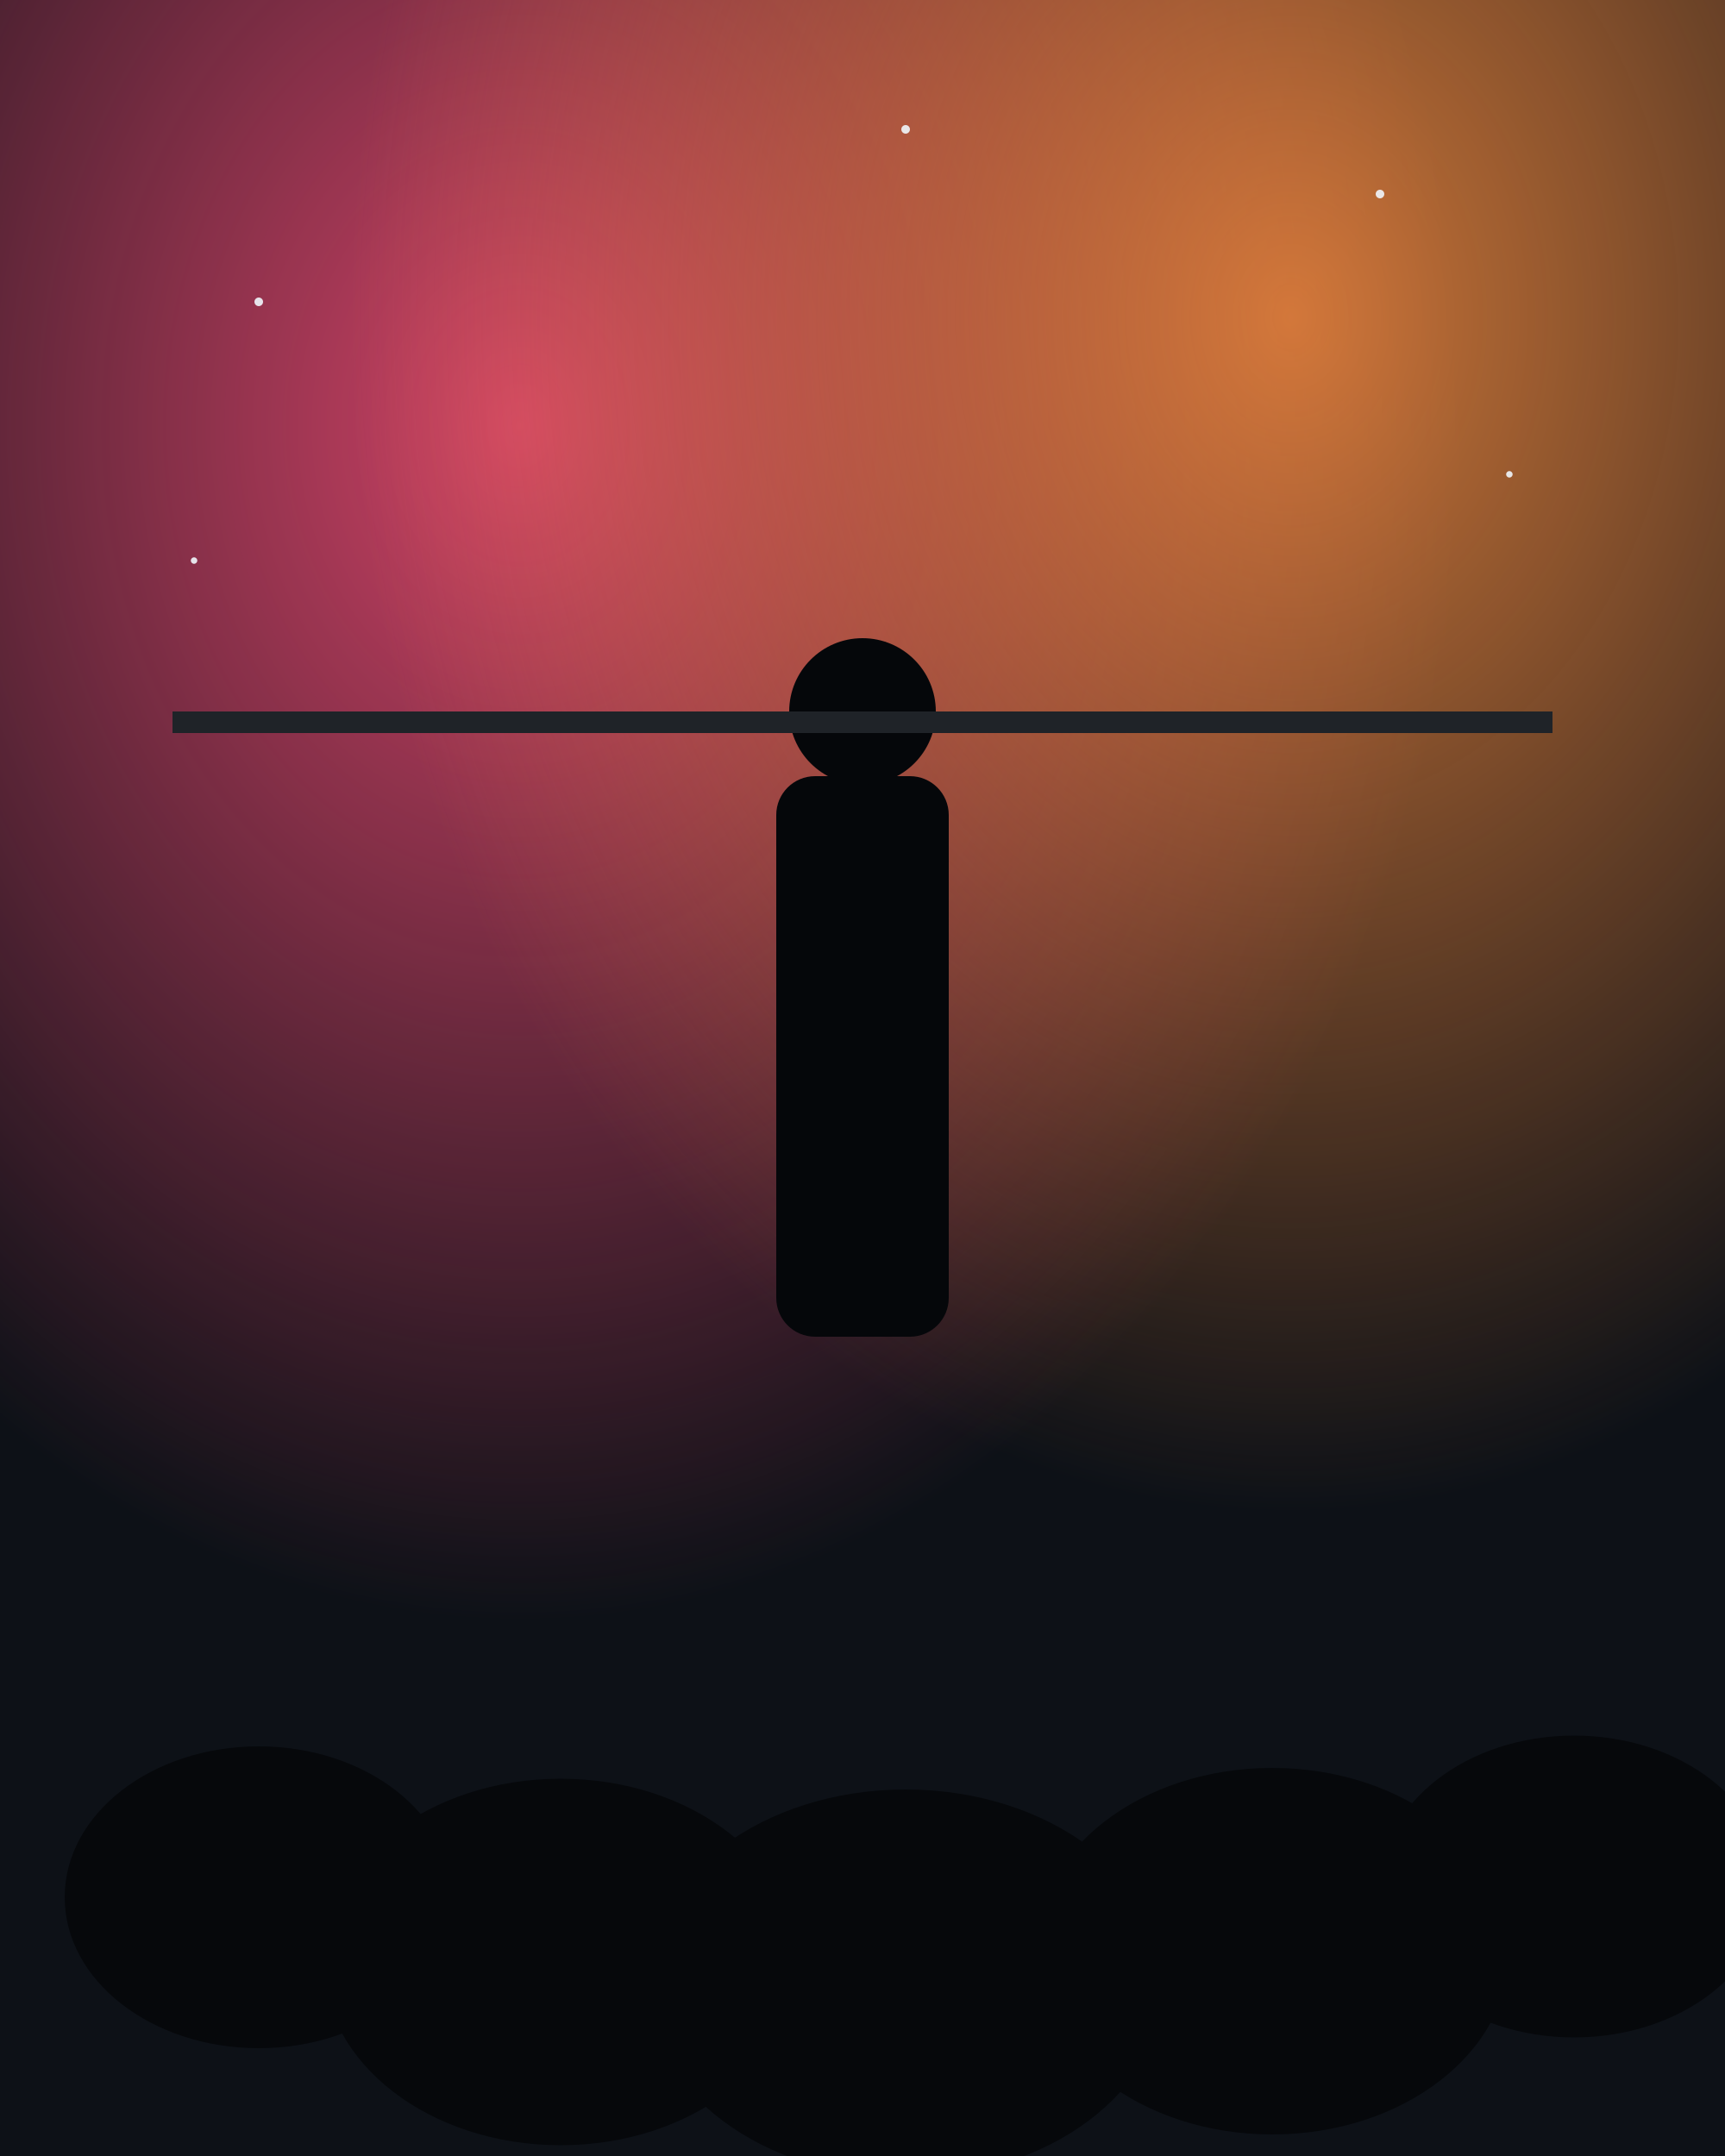
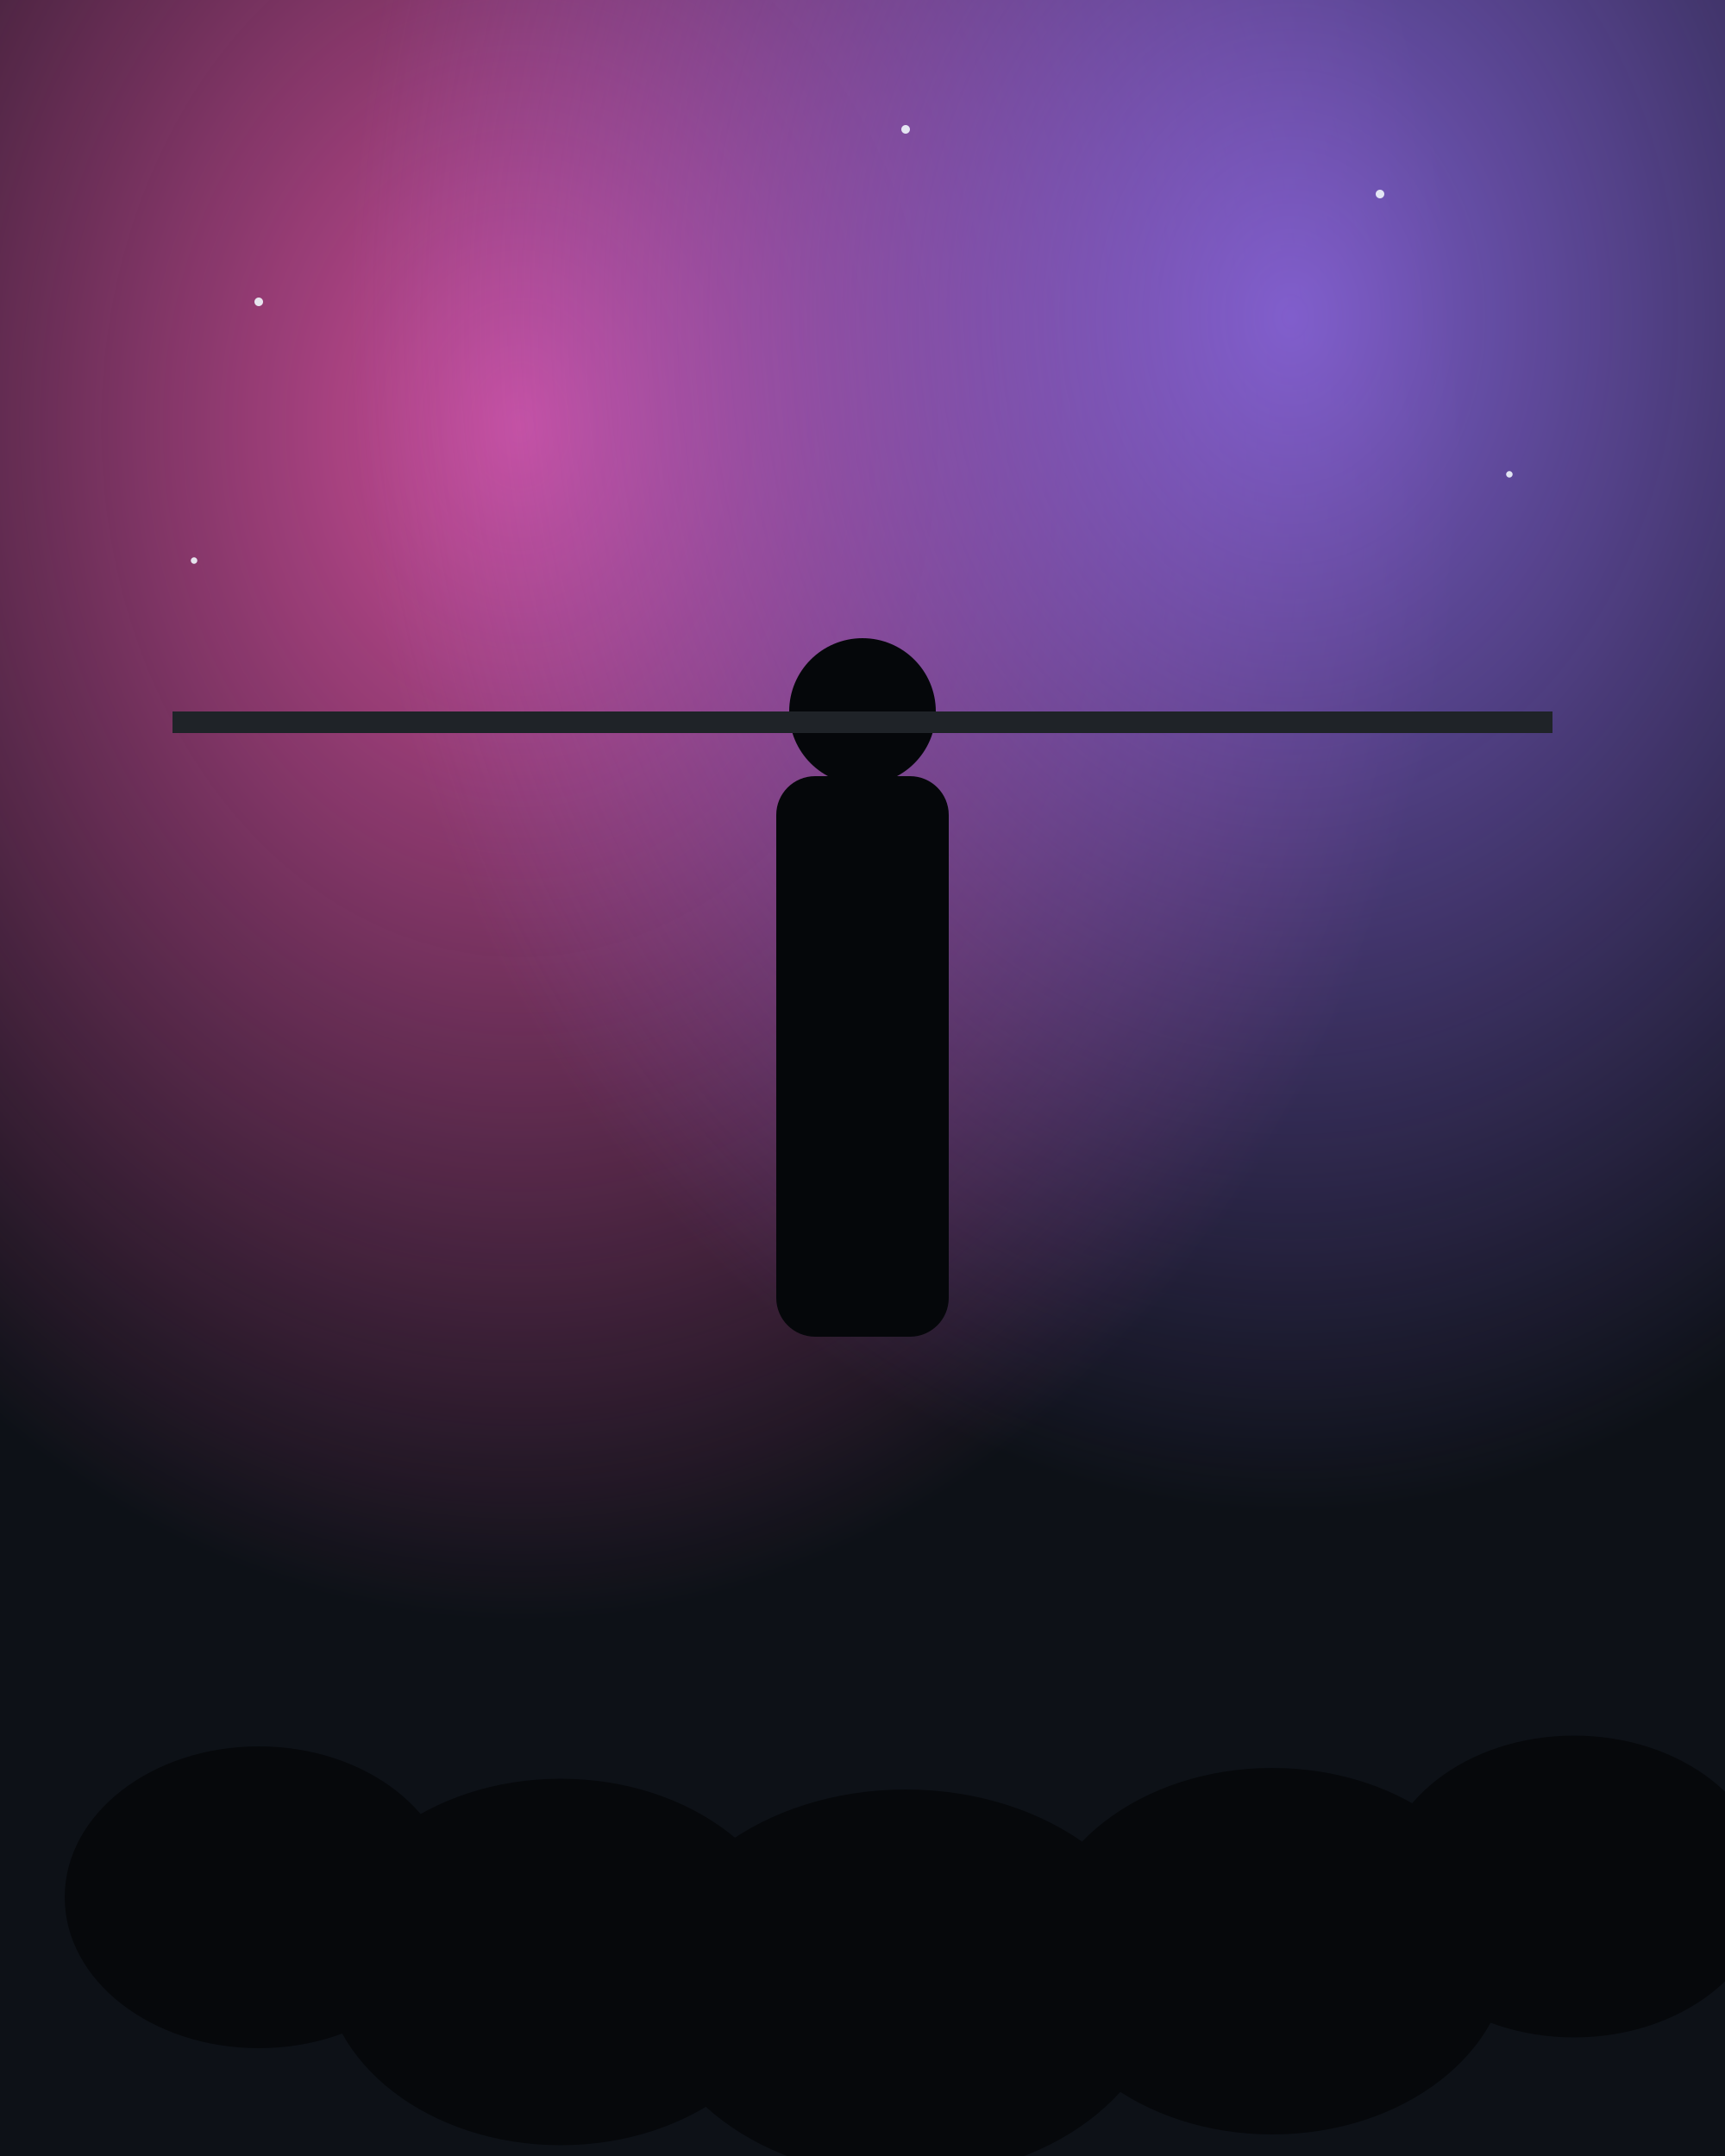
<svg xmlns="http://www.w3.org/2000/svg" viewBox="0 0 800 1000" role="img" aria-label="Illustrated concert scene: a silhouetted crowd faces a stage under magenta and amber lights.">
  <defs>
    <radialGradient id="glowA" cx="30%" cy="20%" r="55%">
-       <stop offset="0%" stop-color="#e5486f" stop-opacity="0.9" />
-       <stop offset="100%" stop-color="#e5486f" stop-opacity="0" />
+       <stop offset="0%" stop-color="#e254a8" stop-opacity="0.9" />
+       <stop offset="100%" stop-color="#e254a8" stop-opacity="0" />
    </radialGradient>
    <radialGradient id="glowB" cx="75%" cy="15%" r="55%">
-       <stop offset="0%" stop-color="#f0883e" stop-opacity="0.85" />
-       <stop offset="100%" stop-color="#f0883e" stop-opacity="0" />
+       <stop offset="0%" stop-color="#8f6ae8" stop-opacity="0.85" />
+       <stop offset="100%" stop-color="#8f6ae8" stop-opacity="0" />
    </radialGradient>
  </defs>
  <rect width="800" height="1000" fill="#0d1117" />
  <rect width="800" height="1000" fill="url(#glowA)" />
  <rect width="800" height="1000" fill="url(#glowB)" />
  <g fill="#f0f6fc" opacity="0.9">
    <circle cx="120" cy="140" r="2" />
    <circle cx="640" cy="90" r="2" />
    <circle cx="700" cy="220" r="1.5" />
    <circle cx="90" cy="260" r="1.5" />
    <circle cx="420" cy="60" r="2" />
  </g>
  <g fill="#05070a">
    <rect x="360" y="360" width="80" height="260" rx="18" />
    <circle cx="400" cy="330" r="34" />
    <rect x="382" y="390" width="8" height="120" />
    <rect x="410" y="390" width="8" height="120" />
  </g>
  <g fill="#05070a" opacity="0.95">
    <ellipse cx="120" cy="880" rx="90" ry="70" />
    <ellipse cx="260" cy="910" rx="110" ry="85" />
    <ellipse cx="420" cy="920" rx="120" ry="90" />
    <ellipse cx="590" cy="905" rx="110" ry="85" />
    <ellipse cx="730" cy="875" rx="90" ry="70" />
  </g>
  <rect x="80" y="330" width="640" height="10" fill="#1f2328" />
</svg>
